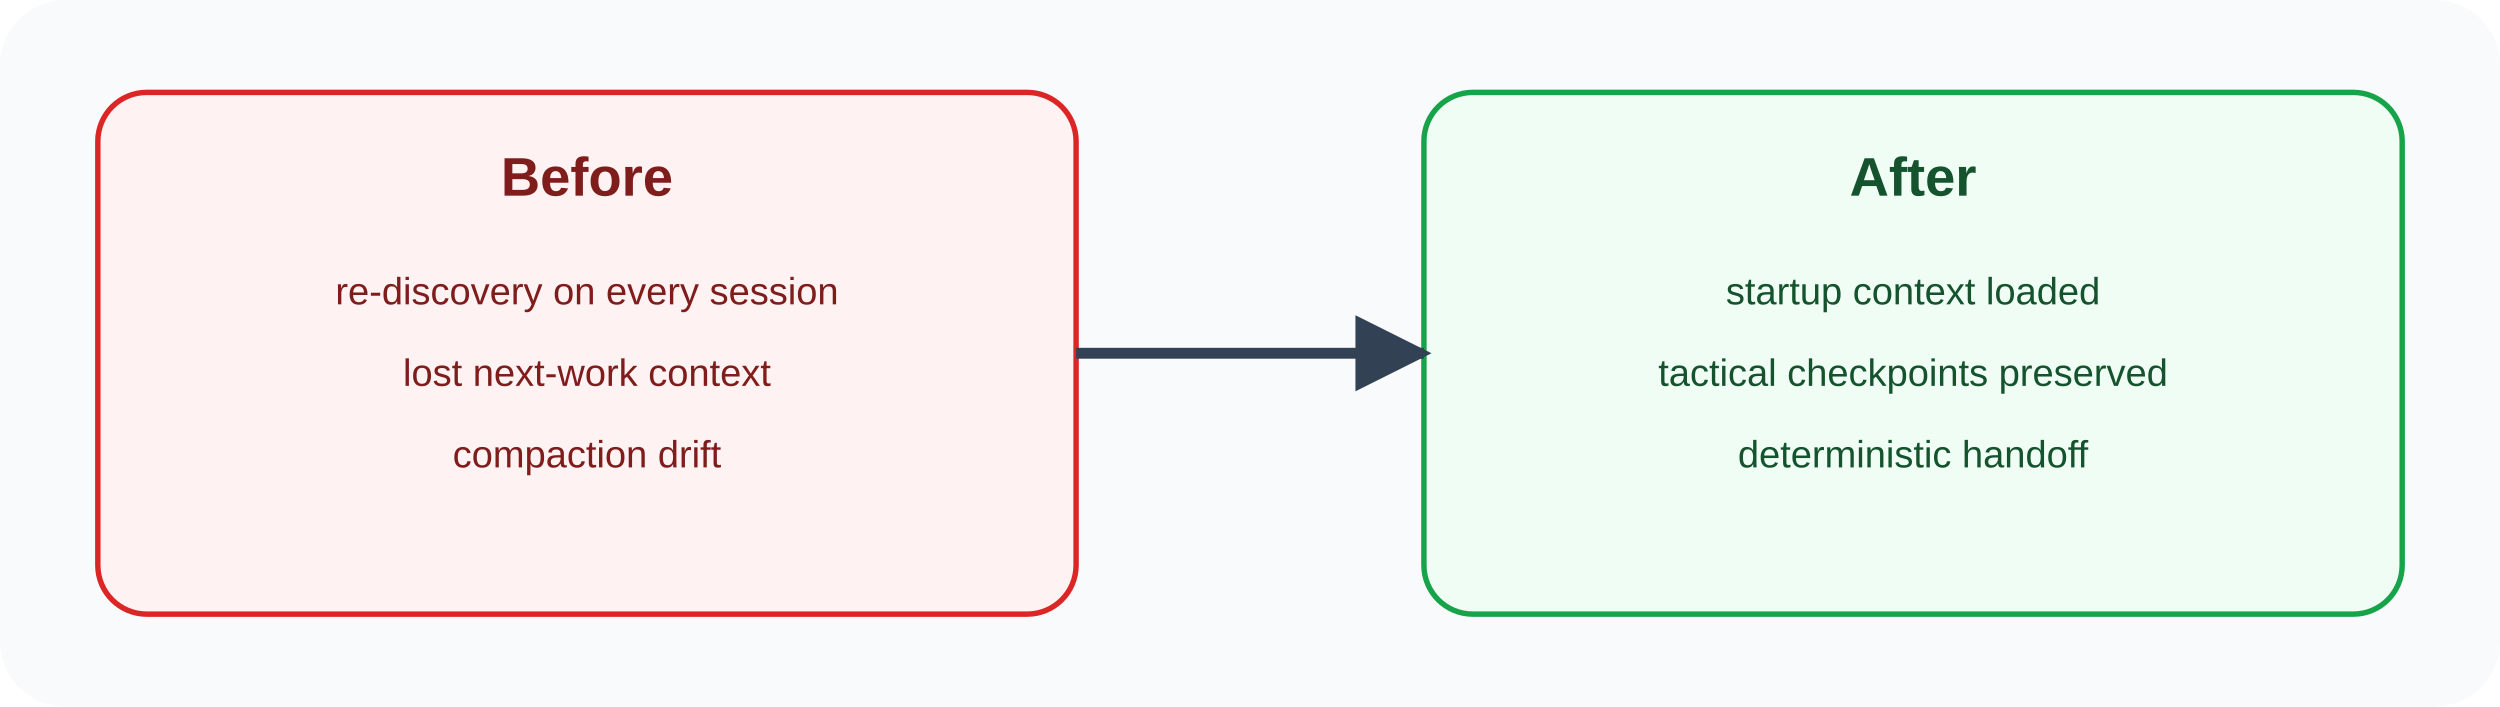
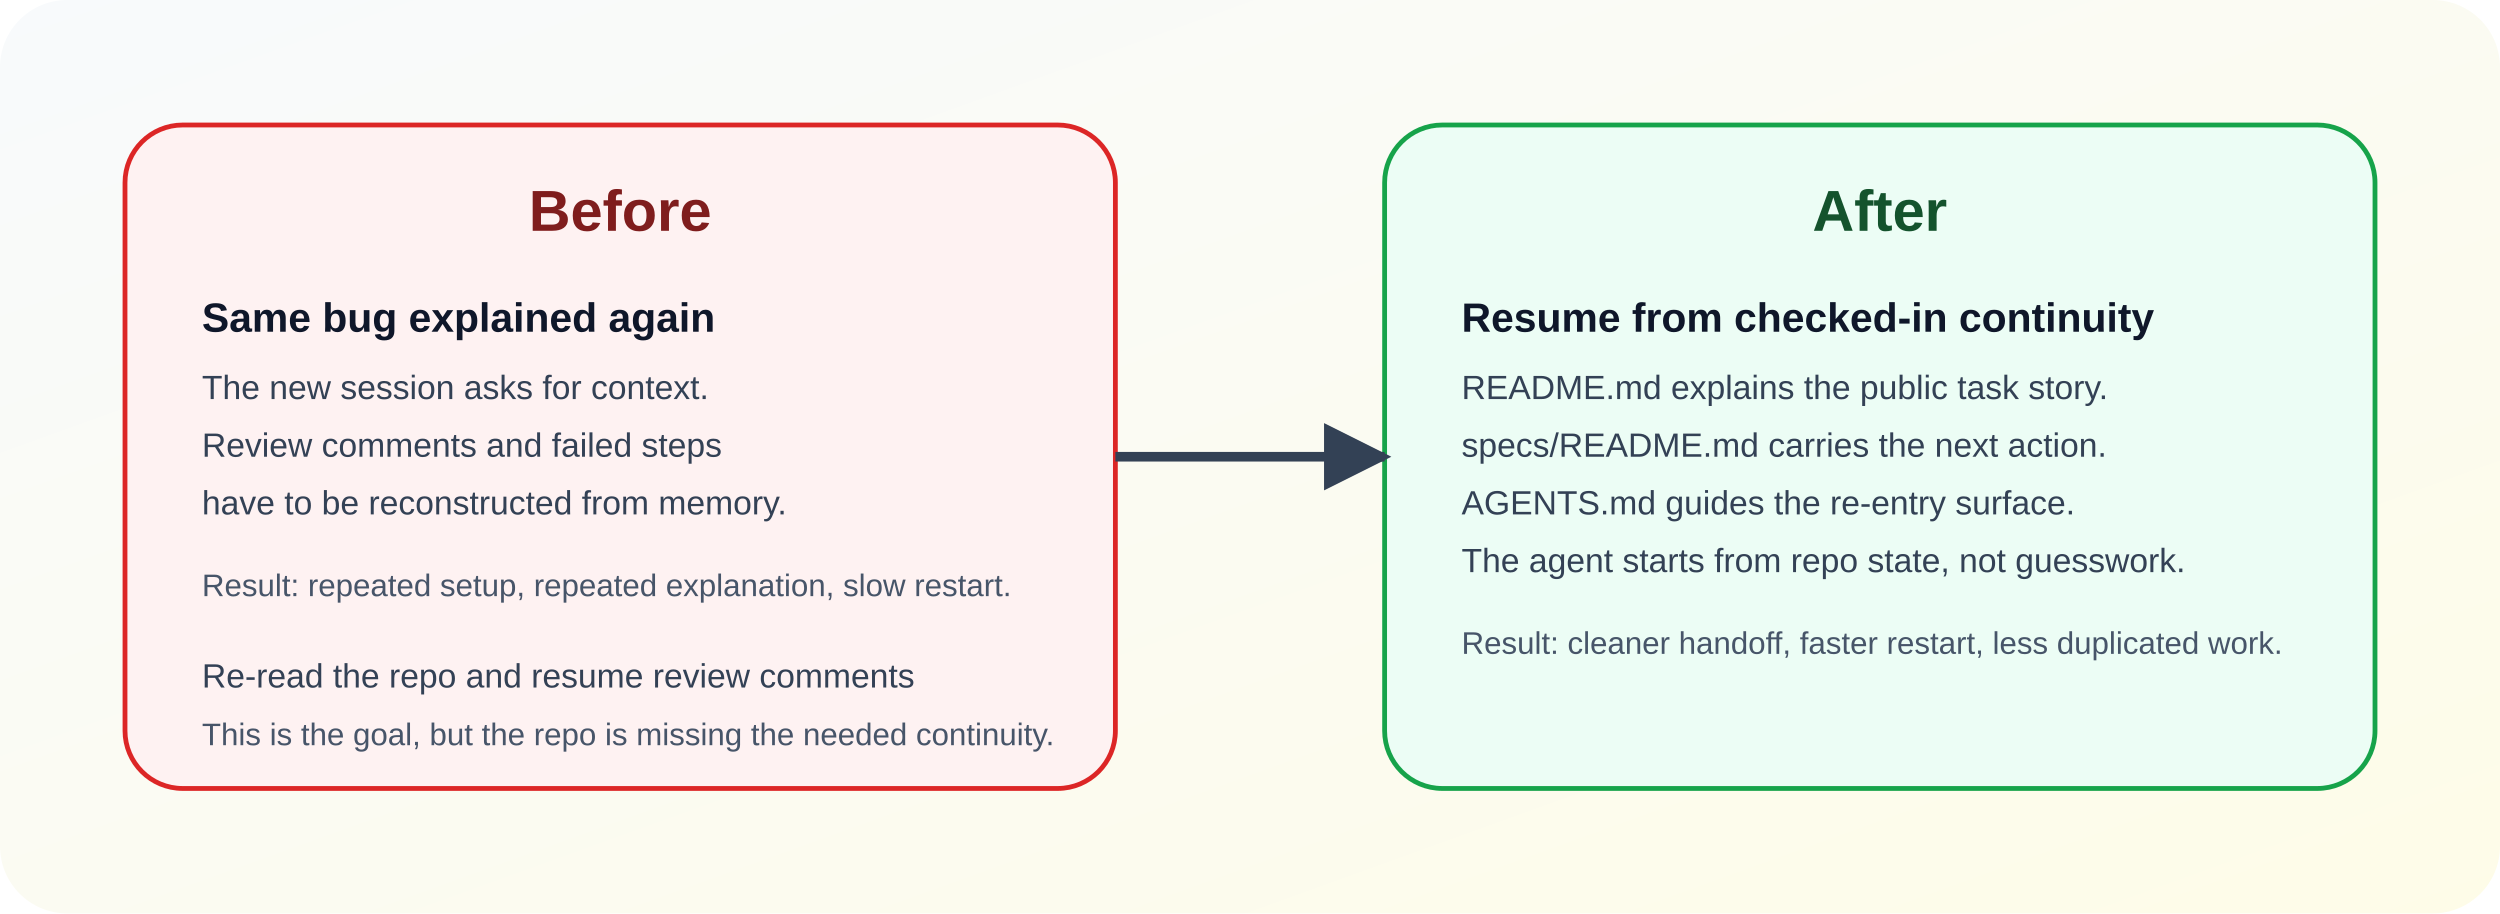
- <svg xmlns="http://www.w3.org/2000/svg" viewBox="0 0 920 260" role="img" aria-labelledby="title desc">
+ <svg xmlns="http://www.w3.org/2000/svg" viewBox="0 0 1040 380" role="img" aria-labelledby="title desc">
  <defs>
+     <linearGradient id="bg" x1="0" x2="1" y1="0" y2="1">
+       <stop offset="0%" stop-color="#f8fafc" />
+       <stop offset="100%" stop-color="#fefce8" />
+     </linearGradient>
    <marker id="arrow" viewBox="0 0 10 10" refX="9" refY="5" markerWidth="7" markerHeight="7" orient="auto-start-reverse">
      <path d="M 0 0 L 10 5 L 0 10 z" fill="#334155" />
    </marker>
    <style>
-       .heading { font: 700 20px Arial, sans-serif; }
-       .item { font: 14px Arial, sans-serif; }
+       .heading { font: 700 24px Arial, sans-serif; }
+       .title { font: 700 17px Arial, sans-serif; fill: #0f172a; }
+       .body { font: 14px Arial, sans-serif; fill: #334155; }
+       .small { font: 13px Arial, sans-serif; fill: #475569; }
    </style>
  </defs>
-   <rect width="920" height="260" rx="24" fill="#f8fafc" />
-   <rect x="36" y="34" width="360" height="192" rx="18" fill="#fef2f2" stroke="#dc2626" stroke-width="2" />
-   <rect x="524" y="34" width="360" height="192" rx="18" fill="#f0fdf4" stroke="#16a34a" stroke-width="2" />
-   <text class="heading" x="216" y="72" text-anchor="middle" fill="#7f1d1d">Before</text>
-   <text class="heading" x="704" y="72" text-anchor="middle" fill="#14532d">After</text>
-   <text class="item" x="216" y="112" text-anchor="middle" fill="#7f1d1d">re-discovery on every session</text>
-   <text class="item" x="216" y="142" text-anchor="middle" fill="#7f1d1d">lost next-work context</text>
-   <text class="item" x="216" y="172" text-anchor="middle" fill="#7f1d1d">compaction drift</text>
-   <text class="item" x="704" y="112" text-anchor="middle" fill="#14532d">startup context loaded</text>
-   <text class="item" x="704" y="142" text-anchor="middle" fill="#14532d">tactical checkpoints preserved</text>
-   <text class="item" x="704" y="172" text-anchor="middle" fill="#14532d">deterministic handoff</text>
-   <path d="M396 130 H524" fill="none" stroke="#334155" stroke-width="4" marker-end="url(#arrow)" />
+   <rect width="1040" height="380" rx="28" fill="url(#bg)" />
+   <rect x="52" y="52" width="412" height="276" rx="24" fill="#fef2f2" stroke="#dc2626" stroke-width="2" />
+   <rect x="576" y="52" width="412" height="276" rx="24" fill="#ecfdf5" stroke="#16a34a" stroke-width="2" />
+   <text class="heading" x="258" y="96" text-anchor="middle" fill="#7f1d1d">Before</text>
+   <text class="heading" x="782" y="96" text-anchor="middle" fill="#14532d">After</text>
+   <text class="title" x="84" y="138">Same bug explained again</text>
+   <text class="body" x="84" y="166">The new session asks for context.</text>
+   <text class="body" x="84" y="190">Review comments and failed steps</text>
+   <text class="body" x="84" y="214">have to be reconstructed from memory.</text>
+   <text class="small" x="84" y="248">Result: repeated setup, repeated explanation, slow restart.</text>
+   <text class="body" x="84" y="286">Re-read the repo and resume review comments</text>
+   <text class="small" x="84" y="310">This is the goal, but the repo is missing the needed continuity.</text>
+   <text class="title" x="608" y="138">Resume from checked-in continuity</text>
+   <text class="body" x="608" y="166">README.md explains the public task story.</text>
+   <text class="body" x="608" y="190">specs/README.md carries the next action.</text>
+   <text class="body" x="608" y="214">AGENTS.md guides the re-entry surface.</text>
+   <text class="body" x="608" y="238">The agent starts from repo state, not guesswork.</text>
+   <text class="small" x="608" y="272">Result: cleaner handoff, faster restart, less duplicated work.</text>
+   <path d="M464 190 H576" fill="none" stroke="#334155" stroke-width="4" marker-end="url(#arrow)" />
</svg>
